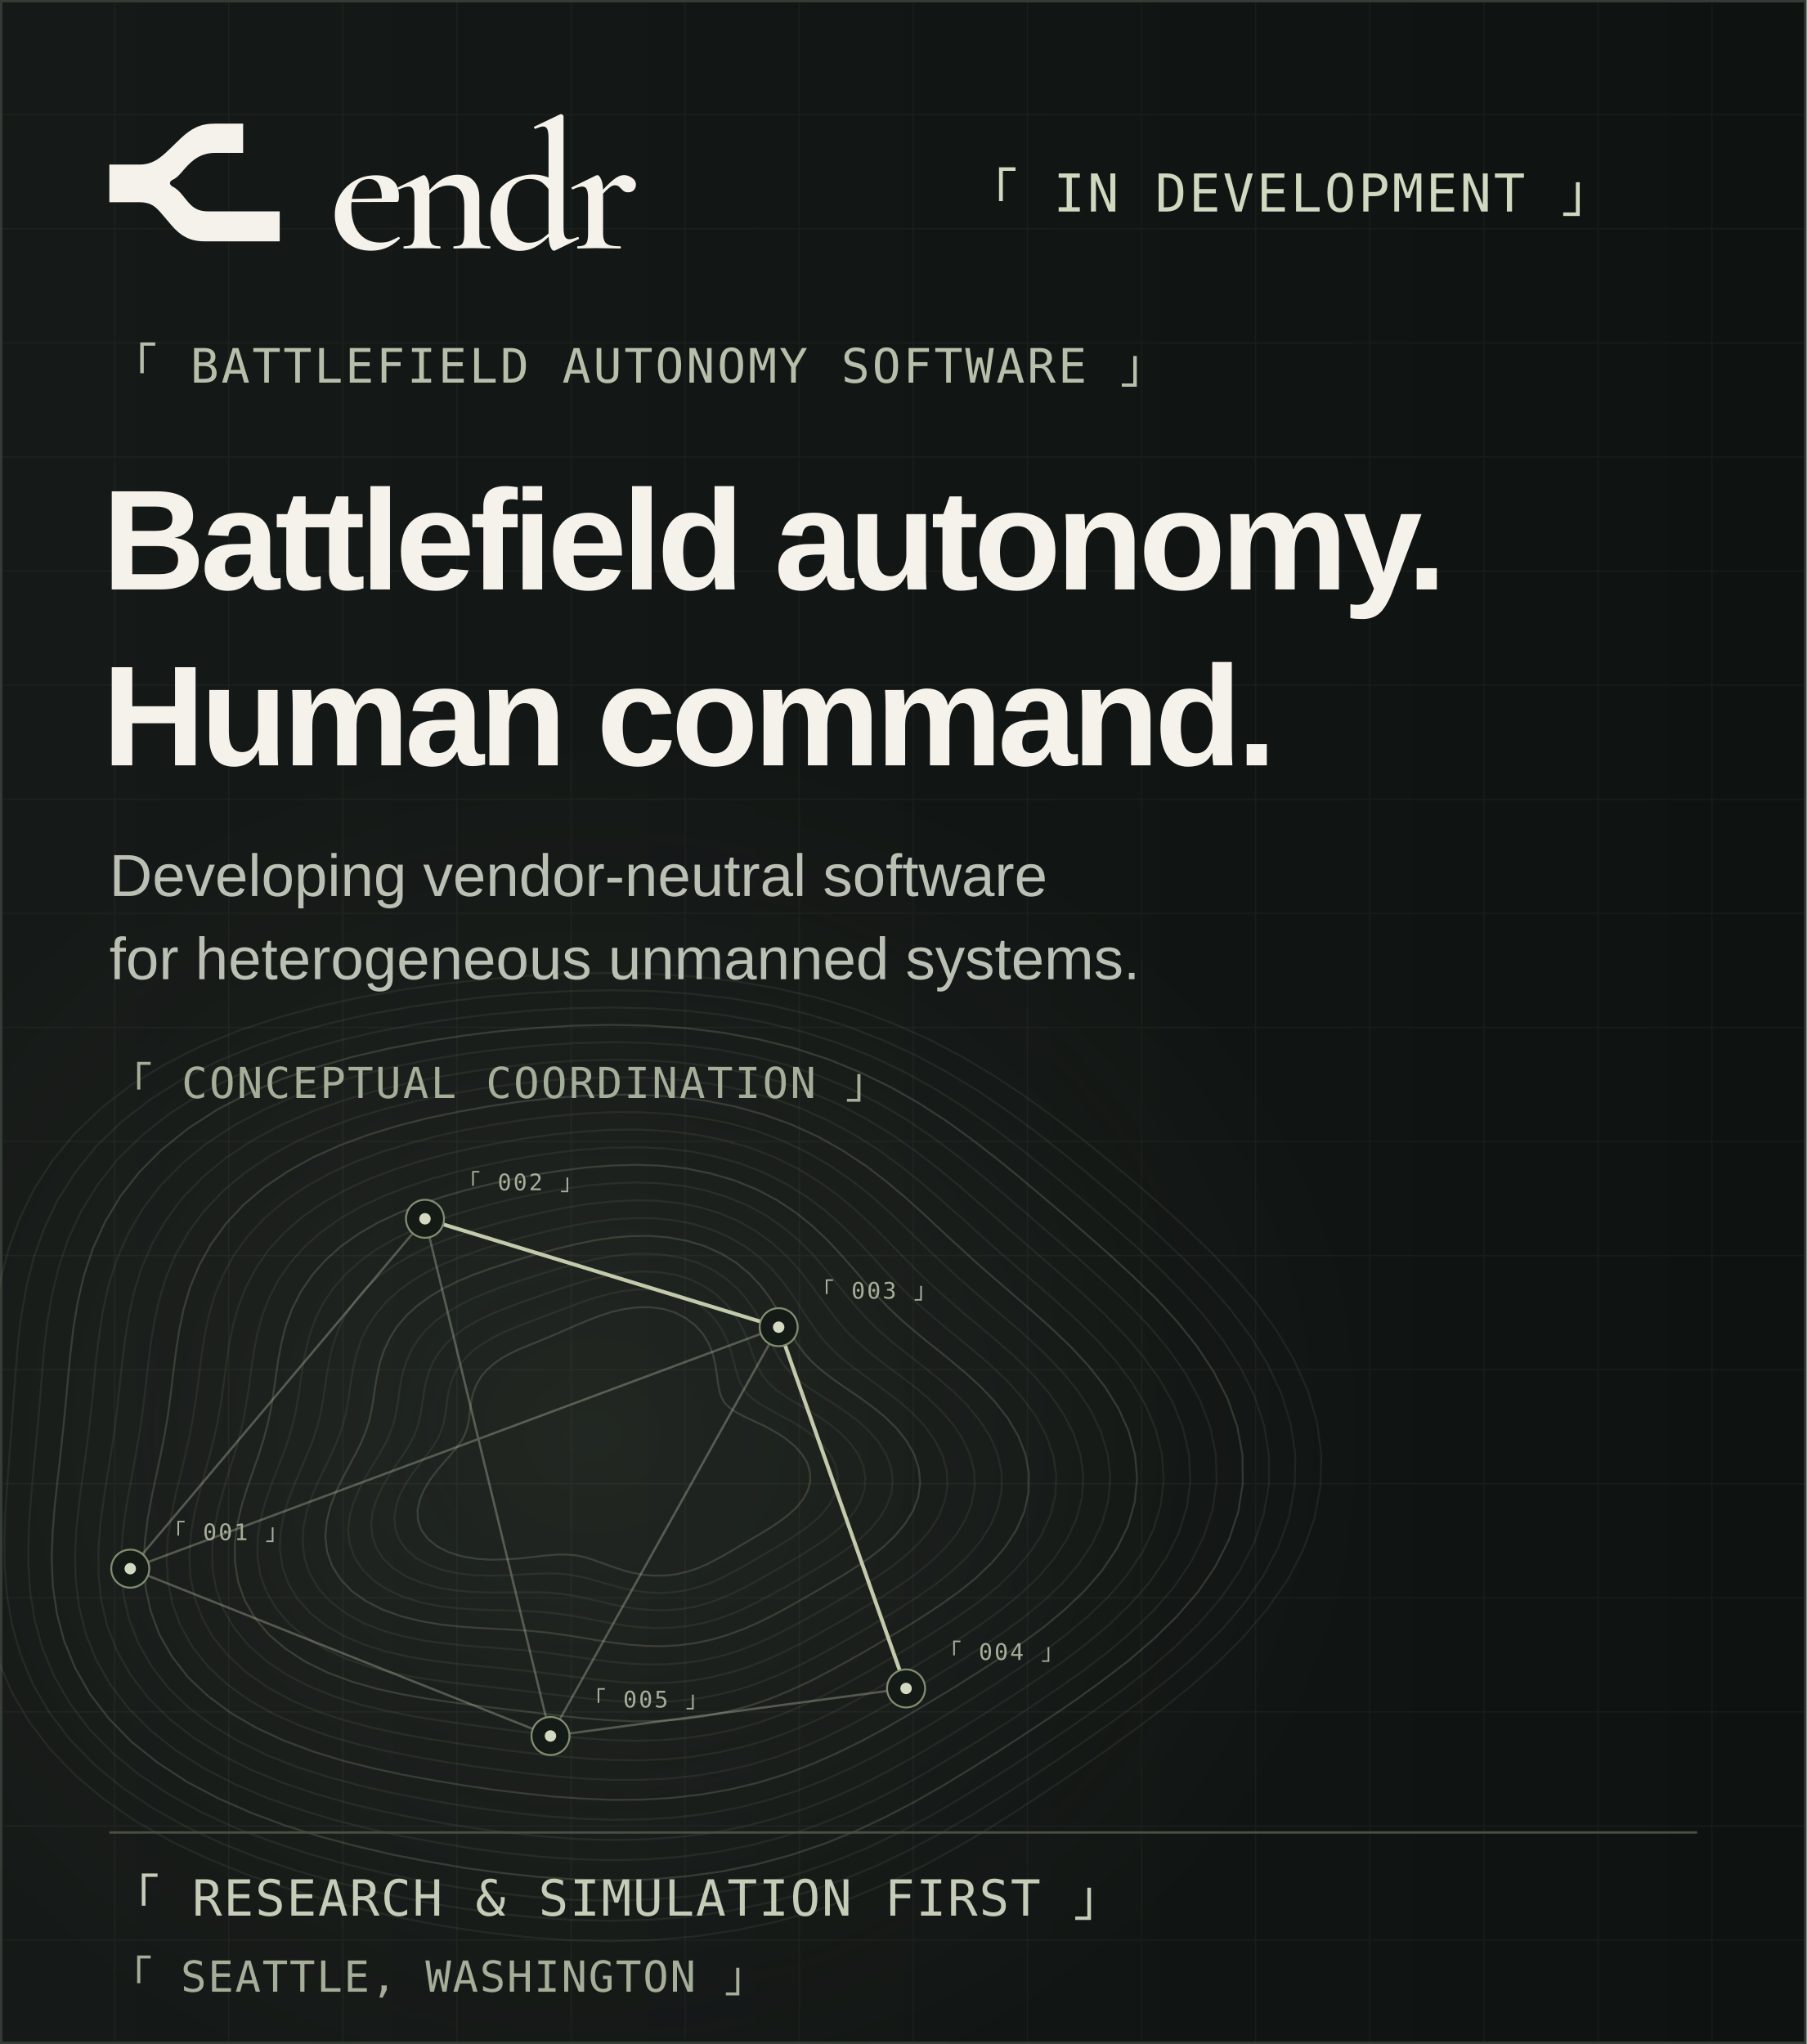
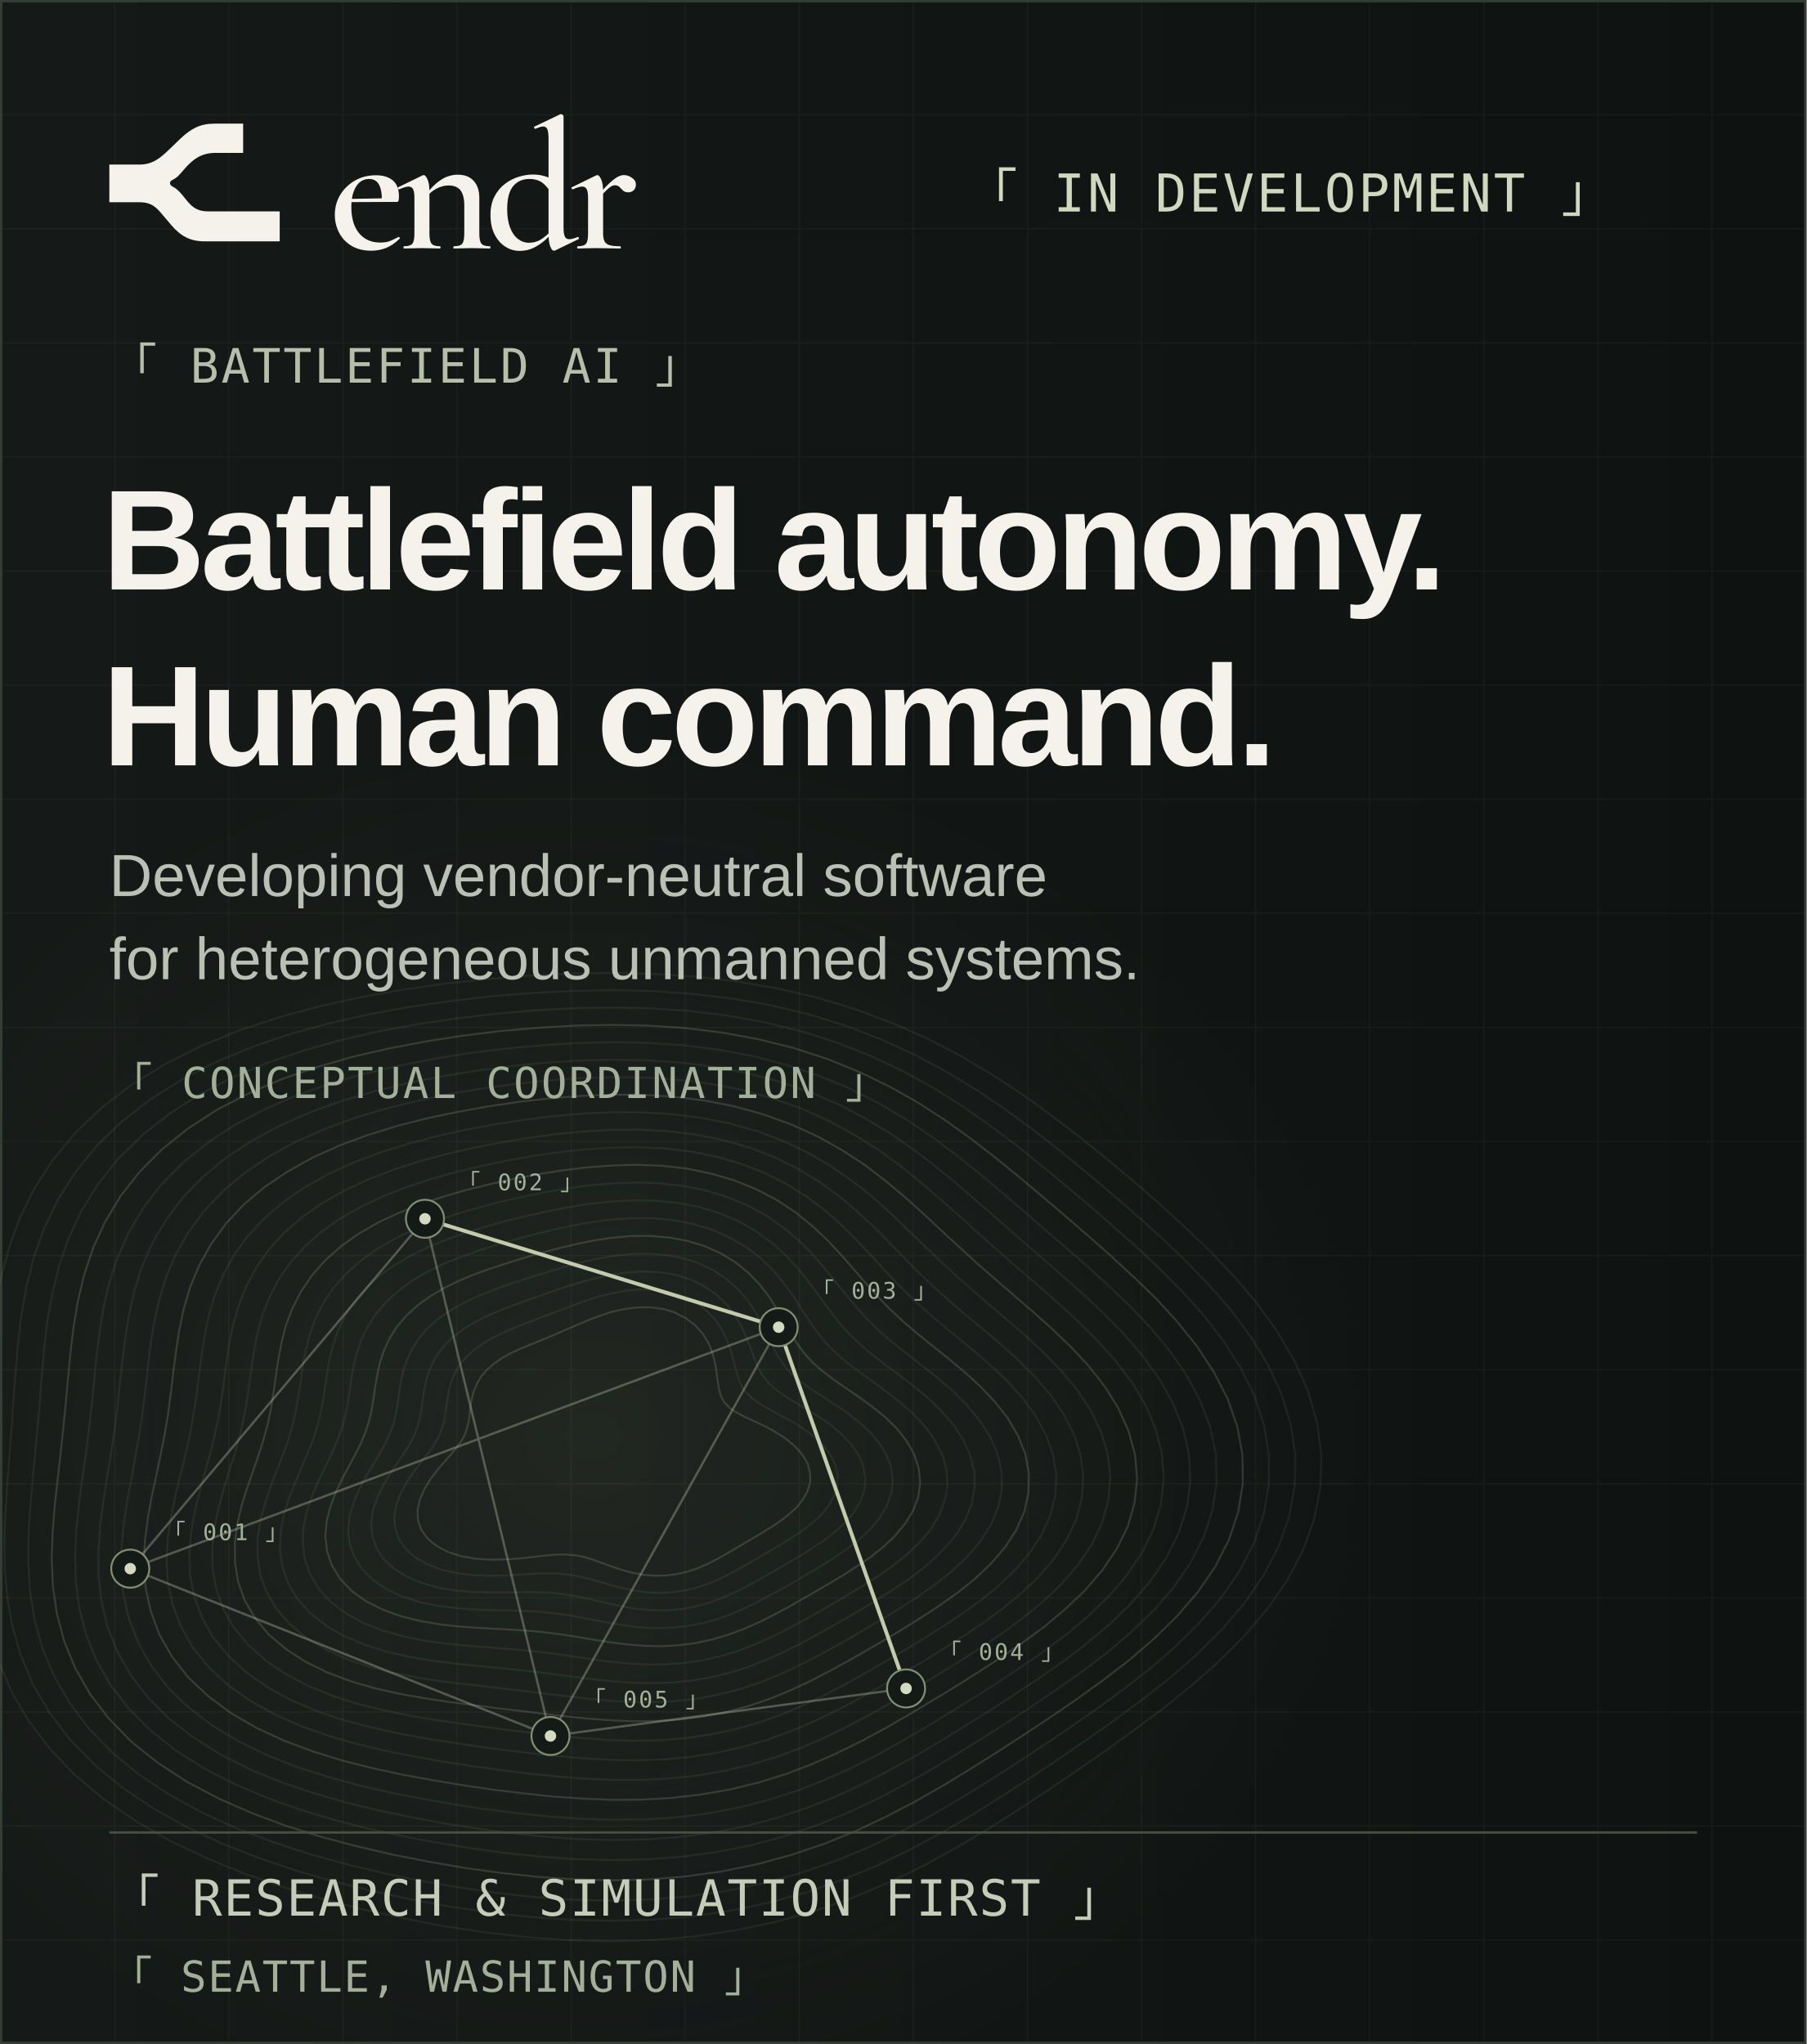
<svg xmlns="http://www.w3.org/2000/svg" width="760" height="860" viewBox="0 0 760 860" role="img" aria-labelledby="title desc">
  <defs>
    <linearGradient id="fade">
      <stop stop-color="#151917" />
      <stop offset="1" stop-color="#0e1211" />
    </linearGradient>
    <radialGradient id="wash">
      <stop stop-color="#7d8971" stop-opacity=".14" />
      <stop offset="1" stop-color="#7d8971" stop-opacity="0" />
    </radialGradient>
    <pattern id="grid" width="48" height="48" patternUnits="userSpaceOnUse">
      <path d="M48 0H0V48" fill="none" stroke="#e2e8d5" stroke-opacity=".045" />
    </pattern>
  </defs>
  <rect width="760" height="860" fill="url(#fade)" />
  <rect x=".5" y=".5" width="759" height="859" fill="url(#grid)" stroke="#343c35" />
  <g transform="translate(-110 360) scale(.80)">
    <ellipse cx="450" cy="305" rx="410" ry="370" fill="url(#wash)" />
    <polygon points="559.4,315.0 562.2,319.7 563.5,324.6 563.6,329.4 562.2,334.2 559.7,338.7 556.3,342.9 552.1,346.7 547.5,350.2 542.7,353.4 537.8,356.4 532.9,359.3 528.2,362.1 523.6,364.8 519.0,367.5 514.3,370.1 509.5,372.6 504.4,374.8 499.0,376.6 493.4,377.9 487.6,378.6 481.6,378.7 475.6,378.2 469.8,377.1 464.3,375.6 459.0,373.8 454.0,372.0 449.3,370.3 444.8,368.9 440.2,368.0 435.4,367.6 430.2,367.6 424.5,368.1 418.1,368.8 411.2,369.6 403.7,370.1 395.8,370.3 387.9,369.8 380.3,368.5 373.3,366.3 367.3,363.2 362.5,359.3 359.1,354.7 357.3,349.6 357.1,344.2 358.3,338.7 360.6,333.3 363.7,328.2 367.3,323.4 371.1,319.0 374.6,315.0 377.7,311.3 380.2,307.8 382.0,304.4 383.2,300.9 384.0,297.4 384.5,293.6 384.9,289.8 385.6,285.8 386.6,281.8 388.3,277.8 390.5,274.0 393.5,270.5 397.1,267.3 401.2,264.4 405.7,261.9 410.5,259.6 415.4,257.6 420.4,255.6 425.4,253.5 430.4,251.4 435.6,249.1 441.0,246.8 446.7,244.4 452.7,242.1 459.0,240.0 465.7,238.5 472.5,237.6 479.4,237.5 486.2,238.4 492.5,240.3 498.2,243.3 503.2,247.1 507.2,251.6 510.2,256.6 512.3,261.9 513.6,267.2 514.4,272.3 515.0,276.9 515.7,281.1 516.8,284.6 518.5,287.7 521.1,290.3 524.6,292.7 528.9,295.0 534.0,297.4 539.6,300.0 545.2,303.1 550.7,306.6 555.5,310.6 559.4,315.0" fill="none" stroke="#a4ad91" stroke-opacity="0.22" stroke-width="1" />
    <polygon points="574.2,315.0 576.8,320.4 578.1,325.9 577.8,331.4 576.2,336.8 573.3,341.9 569.4,346.6 564.7,351.0 559.5,355.0 554.0,358.6 548.5,362.1 543.0,365.3 537.6,368.5 532.4,371.5 527.1,374.6 521.7,377.5 516.2,380.3 510.5,382.8 504.4,384.8 498.1,386.4 491.5,387.4 484.8,387.8 478.1,387.5 471.5,386.6 465.1,385.3 459.0,383.7 453.2,382.0 447.6,380.4 442.1,379.1 436.6,378.1 430.9,377.6 424.8,377.5 418.2,377.7 411.0,378.1 403.3,378.6 395.0,378.7 386.5,378.4 378.0,377.4 369.9,375.6 362.4,372.8 356.0,369.2 350.9,364.7 347.3,359.5 345.3,353.7 344.9,347.7 345.9,341.6 348.1,335.6 351.2,329.9 354.8,324.5 358.5,319.6 362.1,315.0 365.2,310.7 367.7,306.6 369.5,302.6 370.8,298.6 371.6,294.4 372.2,290.1 372.8,285.6 373.6,281.0 374.9,276.4 376.9,271.8 379.6,267.5 383.0,263.4 387.2,259.6 391.9,256.3 397.1,253.3 402.6,250.6 408.3,248.2 414.1,245.9 420.0,243.7 426.0,241.4 432.1,239.1 438.4,236.7 444.9,234.3 451.8,232.1 459.0,230.2 466.5,228.8 474.2,228.1 481.9,228.3 489.4,229.4 496.4,231.6 502.9,234.7 508.5,238.8 513.2,243.6 516.9,248.9 519.7,254.5 521.7,260.1 523.2,265.5 524.5,270.5 525.8,275.0 527.6,278.9 529.9,282.4 533.1,285.5 537.2,288.4 542.1,291.2 547.6,294.2 553.6,297.4 559.6,301.1 565.2,305.3 570.2,309.9 574.2,315.0" fill="none" stroke="#a4ad91" stroke-opacity="0.1" stroke-width="1" />
    <polygon points="588.9,315.0 591.5,321.0 592.6,327.2 592.1,333.4 590.1,339.4 586.8,345.1 582.4,350.4 577.2,355.2 571.4,359.7 565.3,363.8 559.2,367.7 553.1,371.3 547.0,374.8 541.1,378.3 535.1,381.6 529.1,384.9 523.0,387.9 516.5,390.7 509.8,393.1 502.8,395.0 495.5,396.3 488.0,396.9 480.6,396.8 473.2,396.2 466.0,395.1 459.0,393.7 452.3,392.1 445.8,390.6 439.4,389.3 433.0,388.3 426.4,387.6 419.4,387.4 411.9,387.4 403.9,387.5 395.4,387.5 386.4,387.3 377.3,386.5 368.2,385.0 359.5,382.6 351.6,379.3 344.8,375.1 339.3,370.0 335.5,364.2 333.3,357.8 332.7,351.2 333.6,344.5 335.8,337.9 338.8,331.6 342.3,325.7 346.0,320.1 349.5,315.0 352.6,310.2 355.1,305.5 356.9,300.9 358.2,296.3 359.1,291.5 359.8,286.6 360.5,281.5 361.6,276.2 363.2,271.0 365.5,265.8 368.6,260.9 372.5,256.2 377.2,251.9 382.5,248.1 388.4,244.7 394.7,241.6 401.2,238.9 407.9,236.3 414.6,233.9 421.5,231.5 428.5,229.0 435.7,226.6 443.2,224.3 450.9,222.2 459.0,220.4 467.3,219.2 475.8,218.7 484.3,219.1 492.5,220.4 500.4,222.8 507.5,226.3 513.9,230.6 519.3,235.7 523.7,241.2 527.2,247.1 529.9,253.0 532.1,258.7 534.0,264.0 536.0,268.9 538.4,273.2 541.5,277.1 545.3,280.7 549.9,284.0 555.3,287.4 561.3,290.9 567.7,294.8 574.0,299.1 579.8,304.0 584.9,309.3 588.9,315.0" fill="none" stroke="#a4ad91" stroke-opacity="0.1" stroke-width="1" />
    <polygon points="603.6,315.0 606.1,321.7 607.0,328.5 606.3,335.3 603.9,341.9 600.2,348.2 595.3,354.1 589.6,359.5 583.2,364.4 576.6,369.0 569.8,373.3 563.0,377.3 556.4,381.2 549.8,385.0 543.2,388.6 536.5,392.2 529.7,395.6 522.6,398.7 515.2,401.4 507.5,403.6 499.5,405.1 491.3,406.0 483.1,406.3 474.9,405.9 466.8,405.0 459.0,403.7 451.4,402.3 444.0,400.8 436.7,399.5 429.4,398.5 421.9,397.7 414.0,397.3 405.7,397.0 396.8,396.8 387.5,396.5 377.9,395.8 368.0,394.6 358.4,392.6 349.2,389.7 340.8,385.8 333.6,380.9 327.9,375.2 323.8,368.8 321.4,361.9 320.6,354.6 321.4,347.4 323.5,340.2 326.4,333.3 329.8,326.8 333.5,320.7 336.9,315.0 340.0,309.6 342.4,304.3 344.3,299.2 345.6,293.9 346.6,288.6 347.3,283.0 348.2,277.3 349.5,271.4 351.4,265.6 354.0,259.8 357.5,254.2 361.9,249.0 367.2,244.2 373.2,239.9 379.8,236.1 386.8,232.6 394.1,229.6 401.6,226.7 409.3,224.1 417.1,221.6 425.0,219.1 433.1,216.6 441.4,214.4 450.1,212.3 459.0,210.7 468.2,209.6 477.4,209.3 486.7,209.9 495.7,211.5 504.3,214.1 512.2,217.8 519.2,222.4 525.3,227.7 530.4,233.5 534.6,239.7 538.0,245.8 540.9,251.8 543.6,257.5 546.3,262.7 549.4,267.5 553.0,271.8 557.5,275.8 562.7,279.7 568.6,283.6 575.1,287.7 581.8,292.2 588.4,297.1 594.4,302.6 599.6,308.6 603.6,315.0" fill="none" stroke="#a4ad91" stroke-opacity="0.1" stroke-width="1" />
    <polygon points="618.3,315.0 620.7,322.4 621.4,329.9 620.4,337.3 617.7,344.5 613.5,351.3 608.2,357.7 601.9,363.7 595.0,369.1 587.7,374.1 580.3,378.8 572.9,383.2 565.6,387.5 558.4,391.6 551.2,395.7 543.9,399.6 536.4,403.3 528.7,406.7 520.6,409.7 512.2,412.2 503.5,414.1 494.6,415.3 485.6,415.8 476.6,415.6 467.7,414.9 459.0,413.8 450.5,412.5 442.2,411.1 434.0,409.8 425.8,408.7 417.3,407.8 408.6,407.2 399.4,406.7 389.7,406.2 379.7,405.5 369.3,404.4 358.8,402.6 348.6,400.1 338.9,396.6 330.1,392.2 322.5,386.8 316.5,380.5 312.1,373.4 309.5,365.9 308.6,358.1 309.3,350.2 311.2,342.5 314.0,335.0 317.4,327.9 320.9,321.3 324.3,315.0 327.3,309.0 329.7,303.2 331.6,297.4 332.9,291.6 333.9,285.6 334.8,279.4 335.9,273.1 337.3,266.6 339.5,260.1 342.5,253.7 346.4,247.6 351.3,241.8 357.2,236.5 363.8,231.7 371.1,227.4 378.9,223.6 387.0,220.2 395.4,217.2 404.0,214.4 412.6,211.7 421.5,209.1 430.5,206.7 439.7,204.5 449.2,202.5 459.0,201.0 469.0,200.1 479.1,200.0 489.1,200.8 498.9,202.6 508.2,205.4 516.8,209.3 524.6,214.1 531.4,219.7 537.2,225.8 542.1,232.2 546.2,238.7 549.9,245.0 553.2,251.0 556.6,256.5 560.4,261.7 564.7,266.4 569.8,270.9 575.5,275.3 582.0,279.8 588.9,284.5 595.9,289.6 602.8,295.1 609.1,301.3 614.3,307.9 618.3,315.0" fill="none" stroke="#a4ad91" stroke-opacity="0.22" stroke-width="1" />
    <polygon points="633.0,315.0 635.3,323.0 635.8,331.2 634.4,339.2 631.4,347.0 626.8,354.5 620.9,361.4 614.1,367.8 606.7,373.8 598.8,379.2 590.8,384.3 582.8,389.1 574.9,393.8 567.1,398.3 559.2,402.7 551.3,406.9 543.2,411.0 534.8,414.7 526.0,418.1 516.9,420.9 507.5,423.1 497.9,424.5 488.1,425.3 478.3,425.4 468.6,424.9 459.0,424.0 449.6,422.8 440.4,421.4 431.3,420.1 422.1,418.9 412.8,417.9 403.2,417.1 393.1,416.3 382.7,415.5 371.8,414.4 360.8,412.9 349.7,410.6 338.9,407.6 328.7,403.6 319.5,398.6 311.5,392.5 305.2,385.7 300.6,378.0 297.7,369.9 296.7,361.5 297.1,353.1 298.9,344.7 301.6,336.7 304.9,329.1 308.4,321.9 311.7,315.0 314.6,308.4 317.0,302.0 318.8,295.6 320.2,289.2 321.2,282.6 322.2,275.8 323.4,268.8 325.1,261.7 327.5,254.6 330.9,247.6 335.3,240.9 340.7,234.6 347.1,228.8 354.4,223.5 362.4,218.8 371.0,214.6 380.0,211.0 389.2,207.7 398.6,204.7 408.2,201.9 418.0,199.3 427.9,196.9 438.0,194.7 448.4,192.8 459.0,191.4 469.8,190.7 480.7,190.7 491.5,191.7 502.0,193.7 512.1,196.8 521.4,200.9 529.9,205.9 537.5,211.7 544.0,218.0 549.6,224.7 554.5,231.4 558.8,238.1 562.9,244.4 567.0,250.3 571.5,255.9 576.5,261.0 582.1,266.0 588.5,270.9 595.4,275.9 602.7,281.2 610.1,286.9 617.3,293.1 623.7,299.9 629.0,307.3 633.0,315.0" fill="none" stroke="#a4ad91" stroke-opacity="0.1" stroke-width="1" />
    <polygon points="647.6,315.0 649.8,323.7 650.1,332.5 648.4,341.2 645.0,349.6 640.0,357.6 633.6,365.0 626.3,372.0 618.3,378.4 609.8,384.3 601.3,389.8 592.7,395.0 584.1,400.1 575.7,404.9 567.2,409.7 558.7,414.3 549.9,418.7 540.9,422.8 531.5,426.5 521.7,429.6 511.6,432.1 501.2,433.9 490.6,434.9 480.0,435.2 469.4,435.0 459.0,434.2 448.7,433.1 438.6,431.8 428.6,430.5 418.5,429.2 408.2,428.1 397.7,427.0 386.9,426.0 375.6,424.8 364.0,423.3 352.3,421.3 340.6,418.6 329.2,415.0 318.5,410.5 308.9,404.9 300.6,398.3 293.9,390.8 289.0,382.6 286.0,373.9 284.7,364.9 285.1,355.9 286.7,347.0 289.3,338.4 292.5,330.2 295.8,322.4 299.0,315.0 301.9,307.8 304.2,300.8 306.0,293.9 307.3,286.8 308.4,279.6 309.5,272.2 310.9,264.5 312.8,256.8 315.5,249.1 319.2,241.5 324.1,234.2 330.0,227.3 337.0,221.0 345.0,215.3 353.8,210.2 363.1,205.7 372.9,201.7 383.0,198.2 393.4,195.0 403.8,192.1 414.5,189.5 425.3,187.1 436.3,184.9 447.5,183.1 459.0,181.9 470.6,181.3 482.3,181.5 493.9,182.6 505.2,184.8 516.0,188.1 526.1,192.4 535.3,197.7 543.5,203.7 550.8,210.3 557.2,217.2 562.8,224.2 567.9,231.1 572.7,237.7 577.5,244.0 582.6,250.0 588.3,255.6 594.5,261.1 601.4,266.5 608.9,272.1 616.6,277.9 624.4,284.3 631.7,291.2 638.3,298.6 643.7,306.6 647.6,315.0" fill="none" stroke="#a4ad91" stroke-opacity="0.1" stroke-width="1" />
    <polygon points="662.2,315.0 664.2,324.3 664.3,333.8 662.3,343.1 658.5,352.1 653.1,360.6 646.2,368.7 638.4,376.1 629.8,383.0 620.8,389.3 611.6,395.3 602.5,400.9 593.3,406.3 584.3,411.6 575.2,416.7 566.1,421.7 556.7,426.4 547.0,430.9 537.0,434.9 526.5,438.4 515.6,441.2 504.5,443.3 493.2,444.6 481.7,445.2 470.3,445.1 459.0,444.5 447.8,443.5 436.8,442.2 425.8,440.9 414.8,439.5 403.7,438.2 392.3,436.9 380.6,435.6 368.6,434.1 356.3,432.2 343.8,429.7 331.5,426.5 319.6,422.4 308.5,417.3 298.4,411.2 289.7,404.0 282.8,396.0 277.6,387.2 274.3,377.9 272.9,368.3 273.0,358.7 274.5,349.3 277.0,340.1 280.0,331.4 283.2,323.0 286.3,315.0 289.1,307.3 291.3,299.7 293.1,292.1 294.4,284.4 295.6,276.6 296.7,268.5 298.3,260.3 300.4,251.9 303.4,243.5 307.5,235.3 312.8,227.5 319.3,220.1 327.0,213.2 335.6,207.0 345.1,201.5 355.3,196.7 365.9,192.5 376.9,188.7 388.1,185.4 399.5,182.4 411.0,179.7 422.7,177.3 434.6,175.2 446.7,173.5 459.0,172.4 471.4,171.9 483.9,172.3 496.3,173.6 508.3,176.0 519.8,179.5 530.7,184.0 540.6,189.4 549.6,195.7 557.7,202.5 564.8,209.6 571.1,216.9 576.9,224.1 582.5,231.1 588.0,237.7 593.9,244.1 600.1,250.2 607.0,256.1 614.5,262.0 622.4,268.2 630.5,274.7 638.6,281.6 646.2,289.2 652.9,297.3 658.4,305.9 662.2,315.0" fill="none" stroke="#a4ad91" stroke-opacity="0.1" stroke-width="1" />
    <polygon points="676.8,315.0 678.6,325.0 678.4,335.1 676.2,345.0 672.0,354.6 666.1,363.7 658.8,372.2 650.4,380.2 641.3,387.5 631.7,394.3 622.0,400.7 612.2,406.8 602.5,412.6 592.9,418.2 583.2,423.7 573.5,429.0 563.5,434.2 553.2,439.0 542.5,443.4 531.3,447.2 519.8,450.3 507.9,452.7 495.7,454.3 483.5,455.1 471.2,455.3 459.0,454.8 446.9,453.9 435.0,452.7 423.1,451.3 411.2,449.8 399.1,448.4 386.9,446.8 374.3,445.2 361.5,443.3 348.5,441.0 335.4,438.1 322.5,434.4 310.1,429.8 298.4,424.1 288.0,417.4 278.9,409.7 271.7,401.1 266.2,391.7 262.7,381.8 261.1,371.7 261.0,361.6 262.3,351.5 264.6,341.8 267.5,332.5 270.6,323.6 273.6,315.0 276.2,306.7 278.4,298.5 280.1,290.3 281.4,282.0 282.6,273.5 283.9,264.8 285.6,255.9 287.9,246.9 291.3,238.0 295.8,229.2 301.6,220.7 308.6,212.8 316.9,205.4 326.2,198.8 336.5,192.9 347.4,187.8 358.9,183.3 370.8,179.3 382.9,175.8 395.2,172.8 407.6,170.0 420.2,167.6 432.9,165.6 445.9,164.0 459.0,163.0 472.2,162.6 485.5,163.1 498.6,164.6 511.4,167.2 523.7,170.8 535.3,175.5 546.0,181.1 555.8,187.6 564.5,194.6 572.4,202.0 579.5,209.6 586.1,217.1 592.4,224.4 598.6,231.4 605.1,238.1 612.1,244.7 619.6,251.1 627.6,257.6 636.0,264.3 644.5,271.4 652.9,279.0 660.7,287.2 667.5,295.9 673.0,305.3 676.8,315.0" fill="none" stroke="#a4ad91" stroke-opacity="0.22" stroke-width="1" />
    <polygon points="691.3,315.0 693.0,325.7 692.5,336.4 689.9,346.9 685.3,357.1 679.0,366.7 671.2,375.8 662.3,384.3 652.7,392.1 642.6,399.3 632.3,406.1 622.0,412.6 611.7,418.8 601.5,424.8 591.2,430.7 580.9,436.4 570.3,441.9 559.4,447.1 548.0,451.9 536.2,456.1 523.9,459.5 511.2,462.2 498.3,464.1 485.2,465.2 472.1,465.5 459.0,465.2 446.0,464.3 433.1,463.2 420.3,461.7 407.5,460.2 394.6,458.5 381.5,456.7 368.1,454.8 354.5,452.6 340.8,449.8 327.0,446.5 313.5,442.3 300.6,437.1 288.5,430.9 277.6,423.6 268.2,415.3 260.6,406.1 254.9,396.2 251.2,385.8 249.3,375.1 249.1,364.4 250.2,353.8 252.3,343.5 255.0,333.7 257.9,324.2 260.8,315.0 263.3,306.1 265.4,297.3 267.0,288.5 268.4,279.6 269.6,270.5 271.0,261.1 272.8,251.6 275.4,242.0 279.1,232.4 284.0,223.0 290.3,214.0 297.9,205.5 306.8,197.7 316.8,190.6 327.9,184.3 339.6,178.9 352.0,174.1 364.7,169.9 377.7,166.3 390.8,163.2 404.2,160.4 417.6,158.0 431.3,156.0 445.0,154.5 459.0,153.6 473.1,153.4 487.1,154.0 501.0,155.6 514.6,158.4 527.6,162.2 539.9,167.0 551.4,172.9 561.9,179.5 571.5,186.7 580.1,194.4 588.0,202.2 595.3,210.0 602.3,217.6 609.3,225.0 616.5,232.2 624.1,239.2 632.2,246.1 640.7,253.1 649.6,260.4 658.5,268.1 667.2,276.3 675.2,285.2 682.1,294.6 687.6,304.6 691.3,315.0" fill="none" stroke="#a4ad91" stroke-opacity="0.1" stroke-width="1" />
    <polygon points="705.7,315.0 707.2,326.3 706.5,337.6 703.6,348.8 698.6,359.5 691.8,369.8 683.6,379.4 674.2,388.3 664.0,396.6 653.4,404.3 642.6,411.5 631.7,418.4 620.9,425.0 610.1,431.4 599.3,437.7 588.3,443.9 577.1,449.8 565.6,455.3 553.6,460.4 541.0,465.0 528.0,468.8 514.6,471.8 500.9,474.0 487.0,475.3 473.0,475.8 459.0,475.6 445.1,474.8 431.3,473.7 417.6,472.2 403.8,470.5 390.0,468.7 376.1,466.6 361.9,464.4 347.5,461.7 333.1,458.6 318.7,454.8 304.6,450.1 291.1,444.4 278.6,437.6 267.3,429.8 257.6,420.9 249.6,411.2 243.7,400.7 239.7,389.7 237.5,378.5 237.1,367.2 238.0,356.1 239.9,345.2 242.5,334.8 245.2,324.7 247.9,315.0 250.3,305.5 252.3,296.1 253.9,286.7 255.2,277.1 256.5,267.4 257.9,257.4 260.0,247.2 262.9,237.0 266.9,226.7 272.2,216.8 278.9,207.2 287.1,198.2 296.7,189.9 307.5,182.4 319.3,175.8 331.8,170.0 345.0,165.0 358.6,160.6 372.5,156.9 386.6,153.7 400.8,150.9 415.1,148.5 429.6,146.5 444.2,145.1 459.0,144.2 473.9,144.1 488.7,144.9 503.4,146.7 517.7,149.6 531.5,153.5 544.6,158.5 556.8,164.5 568.1,171.4 578.4,178.8 587.8,186.7 596.4,194.7 604.5,202.8 612.3,210.8 620.0,218.6 627.9,226.2 636.2,233.6 644.8,241.1 653.9,248.6 663.2,256.5 672.5,264.8 681.4,273.7 689.6,283.2 696.6,293.3 702.1,303.9 705.7,315.0" fill="none" stroke="#a4ad91" stroke-opacity="0.1" stroke-width="1" />
    <polygon points="720.1,315.0 721.4,326.9 720.4,338.9 717.2,350.6 711.8,362.0 704.6,372.8 695.9,382.9 686.0,392.3 675.3,401.1 664.2,409.2 652.8,416.9 641.4,424.2 630.0,431.2 618.7,438.1 607.3,444.8 595.8,451.3 584.0,457.6 571.8,463.6 559.2,469.1 545.9,474.0 532.2,478.1 518.0,481.4 503.5,483.9 488.7,485.4 473.9,486.1 459.0,486.1 444.2,485.4 429.5,484.2 414.8,482.7 400.2,480.8 385.5,478.8 370.7,476.5 355.7,473.9 340.6,470.9 325.5,467.3 310.4,463.0 295.8,457.8 281.8,451.6 268.7,444.3 257.0,435.9 247.0,426.5 238.7,416.2 232.5,405.1 228.2,393.6 225.8,381.8 225.1,370.0 225.8,358.3 227.6,347.0 229.9,335.9 232.5,325.3 235.0,315.0 237.3,304.9 239.1,294.9 240.7,284.9 242.0,274.7 243.3,264.3 244.9,253.6 247.1,242.8 250.2,231.9 254.6,221.1 260.3,210.5 267.6,200.4 276.4,190.9 286.6,182.1 298.1,174.2 310.7,167.2 324.1,161.1 338.1,155.9 352.6,151.4 367.4,147.5 382.3,144.2 397.4,141.4 412.6,139.0 427.9,137.1 443.4,135.7 459.0,134.9 474.6,135.0 490.3,135.9 505.7,137.8 520.8,140.7 535.4,144.8 549.2,150.0 562.2,156.2 574.3,163.2 585.4,170.9 595.6,178.9 605.0,187.3 613.8,195.7 622.4,204.0 630.8,212.1 639.4,220.1 648.3,228.0 657.6,236.0 667.1,244.1 676.9,252.6 686.5,261.5 695.7,271.0 704.1,281.2 711.2,291.9 716.6,303.3 720.1,315.0" fill="none" stroke="#a4ad91" stroke-opacity="0.1" stroke-width="1" />
    <polygon points="734.4,315.0 735.5,327.6 734.2,340.2 730.7,352.5 724.9,364.4 717.3,375.7 708.1,386.4 697.7,396.3 686.6,405.6 674.9,414.2 663.0,422.3 651.1,430.0 639.2,437.5 627.3,444.7 615.4,451.8 603.3,458.8 590.9,465.5 578.1,471.8 564.8,477.7 550.9,483.0 536.4,487.5 521.5,491.1 506.1,493.8 490.5,495.6 474.8,496.5 459.0,496.6 443.3,495.9 427.6,494.8 412.1,493.1 396.5,491.2 380.9,488.9 365.3,486.3 349.5,483.4 333.7,480.0 317.8,476.0 302.2,471.2 287.0,465.5 272.5,458.8 259.0,451.0 246.9,442.0 236.4,432.1 227.9,421.2 221.3,409.6 216.8,397.5 214.1,385.2 213.2,372.8 213.7,360.6 215.2,348.7 217.3,337.1 219.7,325.9 222.0,315.0 224.1,304.3 225.9,293.7 227.3,283.0 228.6,272.2 230.0,261.1 231.7,249.9 234.1,238.4 237.5,226.9 242.3,215.4 248.5,204.3 256.3,193.6 265.6,183.6 276.5,174.4 288.8,166.1 302.1,158.7 316.4,152.3 331.3,146.8 346.6,142.1 362.3,138.1 378.1,134.8 394.1,131.9 410.1,129.5 426.3,127.7 442.6,126.4 459.0,125.7 475.4,125.8 491.8,126.8 508.1,128.8 523.9,131.9 539.3,136.2 553.9,141.5 567.7,147.8 580.5,155.0 592.4,162.8 603.4,171.2 613.6,179.8 623.2,188.4 632.5,197.1 641.7,205.6 651.0,214.1 660.5,222.4 670.3,230.9 680.4,239.6 690.5,248.6 700.5,258.2 710.0,268.4 718.5,279.2 725.6,290.6 731.0,302.6 734.4,315.0" fill="none" stroke="#a4ad91" stroke-opacity="0.22" stroke-width="1" />
    <polygon points="748.6,315.0 749.5,328.2 748.0,341.4 744.1,354.4 738.0,366.8 729.9,378.7 720.3,389.9 709.4,400.3 697.8,410.0 685.6,419.1 673.2,427.6 660.7,435.8 648.3,443.7 635.9,451.4 623.5,458.9 610.8,466.3 597.9,473.4 584.4,480.2 570.5,486.4 555.9,492.1 540.7,496.9 524.9,500.9 508.8,503.9 492.3,505.9 475.7,506.9 459.0,507.1 442.4,506.5 425.8,505.3 409.3,503.6 392.8,501.5 376.4,499.0 359.9,496.1 343.4,492.9 326.8,489.1 310.3,484.6 294.0,479.4 278.2,473.2 263.2,465.9 249.3,457.6 236.8,448.1 225.9,437.6 217.0,426.1 210.2,414.0 205.3,401.4 202.4,388.5 201.3,375.6 201.5,362.9 202.7,350.4 204.6,338.3 206.8,326.5 208.9,315.0 210.9,303.7 212.5,292.5 213.9,281.2 215.2,269.7 216.6,258.0 218.5,246.1 221.1,234.0 224.8,221.8 229.9,209.8 236.6,198.0 244.9,186.8 254.9,176.3 266.5,166.6 279.5,157.9 293.6,150.2 308.7,143.6 324.4,137.8 340.7,133.0 357.2,128.9 373.9,125.4 390.7,122.5 407.6,120.2 424.7,118.3 441.8,117.1 459.0,116.5 476.2,116.7 493.4,117.8 510.4,119.9 527.1,123.1 543.2,127.5 558.6,132.9 573.2,139.4 586.8,146.8 599.5,154.8 611.2,163.3 622.2,172.2 632.6,181.2 642.7,190.1 652.6,199.1 662.6,208.0 672.7,216.8 683.1,225.8 693.7,235.1 704.2,244.7 714.5,254.9 724.2,265.7 732.9,277.2 740.1,289.3 745.4,302.0 748.6,315.0" fill="none" stroke="#a4ad91" stroke-opacity="0.1" stroke-width="1" />
    <polygon points="762.8,315.0 763.5,328.9 761.7,342.7 757.4,356.2 750.9,369.2 742.4,381.7 732.3,393.3 721.0,404.3 708.9,414.4 696.3,424.0 683.4,433.0 670.4,441.6 657.5,449.9 644.6,458.0 631.6,466.0 618.4,473.8 604.8,481.3 590.8,488.5 576.2,495.2 560.9,501.2 544.9,506.4 528.4,510.7 511.4,514.0 494.1,516.2 476.6,517.4 459.0,517.7 441.4,517.2 423.9,515.9 406.5,514.1 389.2,511.8 371.9,509.1 354.6,505.9 337.2,502.3 319.9,498.1 302.8,493.2 285.9,487.5 269.5,480.8 254.0,473.0 239.6,464.1 226.7,454.1 215.5,443.0 206.3,431.1 199.1,418.4 193.9,405.3 190.8,391.9 189.3,378.4 189.3,365.1 190.2,352.1 191.9,339.4 193.8,327.1 195.8,315.0 197.6,303.1 199.1,291.2 200.4,279.3 201.7,267.2 203.2,254.8 205.2,242.3 208.0,229.5 212.0,216.7 217.5,204.1 224.7,191.8 233.5,180.0 244.2,169.0 256.4,158.9 270.2,149.8 285.1,141.8 301.0,134.8 317.6,128.9 334.7,123.9 352.1,119.6 369.7,116.1 387.4,113.2 405.2,110.8 423.1,109.0 441.0,107.8 459.0,107.3 477.0,107.6 495.0,108.8 512.8,111.0 530.2,114.3 547.1,118.8 563.3,124.3 578.7,130.9 593.1,138.5 606.6,146.7 619.1,155.5 630.9,164.6 642.1,173.8 652.9,183.2 663.6,192.5 674.2,201.8 685.0,211.2 695.9,220.7 707.0,230.5 718.0,240.8 728.6,251.6 738.4,263.1 747.2,275.2 754.4,288.0 759.7,301.3 762.8,315.0" fill="none" stroke="#a4ad91" stroke-opacity="0.1" stroke-width="1" />
    <polygon points="776.9,315.0 777.3,329.5 775.2,343.9 770.6,358.0 763.8,371.6 754.9,384.6 744.4,396.8 732.6,408.2 720.0,418.9 706.9,428.9 693.5,438.3 680.1,447.4 666.7,456.2 653.3,464.7 639.7,473.1 626.0,481.4 611.9,489.3 597.2,496.9 581.9,504.0 565.9,510.4 549.2,516.0 531.9,520.6 514.1,524.1 495.9,526.5 477.5,527.9 459.0,528.3 440.5,527.8 422.1,526.5 403.8,524.6 385.5,522.1 367.4,519.1 349.2,515.7 331.1,511.7 313.1,507.1 295.3,501.7 277.8,495.5 260.9,488.3 244.9,480.1 230.0,470.6 216.7,460.1 205.1,448.5 195.5,436.0 188.0,422.8 182.6,409.2 179.1,395.2 177.3,381.2 177.0,367.4 177.7,353.8 179.1,340.6 180.8,327.7 182.6,315.0 184.2,302.5 185.6,290.0 186.9,277.4 188.1,264.7 189.7,251.7 191.8,238.4 194.9,225.0 199.2,211.6 205.1,198.4 212.7,185.5 222.2,173.2 233.5,161.7 246.4,151.2 260.9,141.7 276.7,133.4 293.4,126.1 310.9,120.0 328.9,114.8 347.1,110.5 365.6,106.9 384.1,103.9 402.7,101.6 421.4,99.8 440.2,98.6 459.0,98.1 477.8,98.5 496.6,99.7 515.1,102.0 533.3,105.4 551.0,110.0 568.0,115.7 584.2,122.4 599.4,130.1 613.7,138.5 627.1,147.5 639.7,156.9 651.7,166.5 663.3,176.2 674.6,185.9 685.9,195.7 697.3,205.5 708.8,215.6 720.3,226.0 731.7,236.9 742.6,248.3 752.6,260.4 761.5,273.2 768.7,286.7 774.0,300.7 776.9,315.0" fill="none" stroke="#a4ad91" stroke-opacity="0.1" stroke-width="1" />
    <polygon points="790.9,315.0 791.1,330.1 788.7,345.1 783.8,359.8 776.6,374.0 767.3,387.5 756.3,400.2 744.1,412.1 731.1,423.3 717.5,433.7 703.7,443.7 689.8,453.2 675.9,462.4 662.0,471.4 647.9,480.3 633.6,489.0 618.9,497.4 603.6,505.4 587.7,512.9 571.0,519.7 553.5,525.6 535.4,530.5 516.8,534.3 497.7,536.9 478.4,538.5 459.0,538.9 439.6,538.4 420.2,537.1 401.0,535.0 381.9,532.4 362.9,529.1 343.9,525.4 325.1,521.0 306.3,516.0 287.8,510.2 269.8,503.5 252.3,495.8 235.8,487.1 220.5,477.1 206.7,466.1 194.8,453.9 184.8,440.9 177.0,427.2 171.2,413.0 167.4,398.6 165.3,384.1 164.7,369.7 165.2,355.6 166.3,341.8 167.8,328.3 169.3,315.0 170.7,301.9 172.0,288.8 173.2,275.5 174.5,262.1 176.1,248.5 178.4,234.6 181.7,220.6 186.4,206.5 192.7,192.7 200.8,179.2 210.8,166.4 222.8,154.4 236.4,143.5 251.7,133.6 268.3,125.0 285.8,117.5 304.2,111.2 323.0,105.8 342.1,101.4 361.5,97.7 380.9,94.7 400.3,92.3 419.8,90.6 439.4,89.4 459.0,89.0 478.6,89.4 498.1,90.7 517.5,93.1 536.5,96.6 555.0,101.2 572.8,107.0 589.7,113.9 605.8,121.7 620.9,130.3 635.1,139.5 648.5,149.2 661.3,159.1 673.6,169.1 685.7,179.3 697.7,189.5 709.7,199.9 721.7,210.5 733.6,221.5 745.4,232.9 756.5,245.0 766.8,257.8 775.7,271.3 783.0,285.4 788.1,300.0 790.9,315.0" fill="none" stroke="#a4ad91" stroke-opacity="0.22" stroke-width="1" />
    <polygon points="804.8,315.0 804.8,330.7 802.1,346.4 796.9,361.7 789.3,376.4 779.6,390.4 768.2,403.6 755.6,416.0 742.1,427.7 728.1,438.6 713.9,449.0 699.5,459.0 685.1,468.7 670.7,478.2 656.1,487.5 641.3,496.6 626.0,505.5 610.1,513.9 593.5,521.9 576.1,529.0 557.9,535.3 539.0,540.5 519.5,544.5 499.6,547.4 479.3,549.0 459.0,549.6 438.7,549.1 418.4,547.7 398.3,545.5 378.3,542.6 358.4,539.1 338.7,535.0 319.0,530.3 299.6,524.9 280.5,518.6 261.8,511.5 243.8,503.3 226.8,494.0 211.0,483.6 196.8,472.0 184.5,459.4 174.2,445.8 166.0,431.6 159.8,416.9 155.7,401.9 153.3,386.9 152.4,372.0 152.5,357.3 153.4,342.9 154.6,328.9 155.9,315.0 157.2,301.3 158.4,287.5 159.5,273.6 160.7,259.6 162.4,245.3 164.9,230.7 168.5,216.1 173.5,201.4 180.2,187.0 188.9,173.0 199.5,159.6 212.1,147.2 226.5,135.8 242.5,125.6 259.9,116.6 278.3,108.9 297.5,102.4 317.2,96.9 337.2,92.3 357.4,88.6 377.6,85.6 397.9,83.2 418.2,81.4 438.6,80.3 459.0,79.9 479.4,80.3 499.7,81.7 519.9,84.1 539.6,87.7 558.9,92.4 577.5,98.3 595.3,105.3 612.2,113.3 628.2,122.1 643.2,131.5 657.4,141.4 671.0,151.6 684.0,162.0 696.8,172.6 709.5,183.3 722.0,194.2 734.6,205.3 747.0,216.9 759.0,229.0 770.5,241.7 780.9,255.2 789.9,269.3 797.2,284.1 802.2,299.4 804.8,315.0" fill="none" stroke="#a4ad91" stroke-opacity="0.1" stroke-width="1" />
    <polygon points="818.7,315.0 818.4,331.4 815.5,347.6 809.9,363.4 801.9,378.7 791.8,393.3 780.1,407.0 767.1,419.9 753.2,432.1 738.7,443.5 724.0,454.4 709.2,464.8 694.4,475.0 679.5,484.9 664.4,494.7 649.0,504.3 633.2,513.6 616.6,522.5 599.3,530.9 581.2,538.4 562.3,545.0 542.5,550.5 522.2,554.8 501.4,557.9 480.3,559.6 459.0,560.2 437.7,559.7 416.5,558.2 395.5,555.9 374.6,552.8 353.9,549.0 333.4,544.6 313.0,539.5 292.9,533.7 273.1,527.0 253.8,519.4 235.3,510.7 217.8,500.9 201.6,490.0 187.0,477.9 174.2,464.8 163.5,450.7 154.9,436.0 148.5,420.8 144.0,405.3 141.3,389.7 140.0,374.3 139.8,359.1 140.4,344.1 141.4,329.5 142.5,315.0 143.6,300.6 144.6,286.3 145.7,271.7 146.9,257.0 148.7,242.0 151.4,226.8 155.2,211.5 160.6,196.3 167.8,181.2 177.0,166.7 188.2,152.8 201.5,139.9 216.6,128.2 233.4,117.6 251.6,108.3 270.8,100.4 290.9,93.6 311.4,88.0 332.3,83.3 353.3,79.5 374.4,76.5 395.5,74.0 416.6,72.3 437.8,71.2 459.0,70.8 480.2,71.2 501.3,72.7 522.2,75.1 542.8,78.7 562.9,83.5 582.3,89.5 600.9,96.7 618.7,104.8 635.4,113.8 651.3,123.4 666.3,133.6 680.7,144.1 694.5,154.9 708.0,165.9 721.3,177.1 734.5,188.5 747.5,200.2 760.3,212.4 772.7,225.1 784.4,238.5 795.0,252.6 804.1,267.4 811.3,282.8 816.2,298.7 818.7,315.0" fill="none" stroke="#a4ad91" stroke-opacity="0.1" stroke-width="1" />
    <polygon points="832.4,315.0 831.9,332.0 828.7,348.8 822.8,365.2 814.5,381.1 804.0,396.1 791.9,410.4 778.5,423.8 764.2,436.4 749.3,448.4 734.2,459.7 719.0,470.7 703.7,481.3 688.3,491.7 672.7,502.0 656.8,512.1 640.3,521.8 623.2,531.2 605.2,539.9 586.4,547.8 566.6,554.8 546.1,560.6 524.9,565.1 503.2,568.4 481.2,570.3 459.0,570.9 436.8,570.4 414.7,568.8 392.8,566.3 371.0,563.0 349.5,558.9 328.2,554.2 307.1,548.7 286.2,542.4 265.8,535.3 246.0,527.2 226.9,518.1 208.9,507.8 192.2,496.3 177.2,483.8 164.0,470.1 152.9,455.6 143.9,440.4 137.1,424.6 132.3,408.6 129.2,392.6 127.6,376.6 127.1,360.8 127.3,345.3 128.0,330.1 128.9,315.0 129.8,300.0 130.7,285.0 131.8,269.8 133.1,254.4 135.0,238.8 137.8,223.0 142.0,207.0 147.7,191.1 155.3,175.5 165.1,160.4 176.9,146.1 190.8,132.7 206.7,120.5 224.3,109.7 243.3,100.1 263.4,91.9 284.3,85.0 305.7,79.2 327.4,74.4 349.2,70.5 371.2,67.4 393.1,65.0 415.0,63.2 437.0,62.1 459.0,61.7 481.0,62.2 502.9,63.6 524.6,66.1 546.0,69.8 566.9,74.6 587.1,80.7 606.6,88.0 625.2,96.2 642.8,105.4 659.5,115.3 675.3,125.7 690.4,136.6 705.0,147.8 719.2,159.2 733.1,170.8 746.9,182.8 760.4,195.1 773.6,207.8 786.4,221.2 798.3,235.2 809.0,250.0 818.1,265.4 825.3,281.5 830.1,298.1 832.4,315.0" fill="none" stroke="#a4ad91" stroke-opacity="0.1" stroke-width="1" />
    <path d="M206 375L361 191L547 248L614 438L427 463Z M361 191L427 463L547 248M206 375L547 248" fill="none" stroke="#c5ccb4" stroke-opacity=".34" stroke-width="1.2" />
    <path d="M361 191L547 248L614 438" fill="none" stroke="#c3cbac" stroke-width="2" />
    <circle cx="206" cy="375" r="10" fill="#141a16" stroke="#818d71" />
    <circle cx="206" cy="375" r="3" fill="#d4dac2" />
    <text x="223" y="360" fill="#a4ae98" font-family="monospace" font-size="12" font-weight="400" letter-spacing="1">「 001 」</text>
    <circle cx="361" cy="191" r="10" fill="#141a16" stroke="#818d71" />
    <circle cx="361" cy="191" r="3" fill="#d4dac2" />
    <text x="378" y="176" fill="#a4ae98" font-family="monospace" font-size="12" font-weight="400" letter-spacing="1">「 002 」</text>
    <circle cx="547" cy="248" r="10" fill="#141a16" stroke="#818d71" />
    <circle cx="547" cy="248" r="3" fill="#d4dac2" />
    <text x="564" y="233" fill="#a4ae98" font-family="monospace" font-size="12" font-weight="400" letter-spacing="1">「 003 」</text>
    <circle cx="614" cy="438" r="10" fill="#141a16" stroke="#818d71" />
    <circle cx="614" cy="438" r="3" fill="#d4dac2" />
    <text x="631" y="423" fill="#a4ae98" font-family="monospace" font-size="12" font-weight="400" letter-spacing="1">「 004 」</text>
    <circle cx="427" cy="463" r="10" fill="#141a16" stroke="#818d71" />
    <circle cx="427" cy="463" r="3" fill="#d4dac2" />
    <text x="444" y="448" fill="#a4ae98" font-family="monospace" font-size="12" font-weight="400" letter-spacing="1">「 005 」</text>
  </g>
  <g transform="translate(46 48) scale(.078)">
    <g fill="#f5f2eb">
      <path transform="translate(0 51.51943) scale(0.9859645)" d="M0 224H164C236 224 277 190 329 140L390 81C451 24 499 0 578 0H732V160H580C500 160 454 199 411 248C388 275 371 296 347 307C326 317 327 334 347 345C388 365 412 412 444 443C470 469 500 480 540 480H932V644H522C438 644 389 613 338 554L305 515C261 463 238 430 164 430H0Z" />
      <path transform="translate(1183.216 725.0)" d="M229 12Q166 12 122.0 -15.0Q78 -42 55.5 -86.5Q33 -131 33 -181Q33 -241 62.0 -289.0Q91 -337 141.0 -366.0Q191 -395 254 -395Q313 -395 346.0 -367.0Q379 -339 379 -280Q379 -267 377.0 -259.0Q375 -251 368 -251H286Q289 -309 272.5 -342.0Q256 -375 218 -375Q173 -375 147.5 -333.5Q122 -292 122 -223Q122 -165 140.0 -122.5Q158 -80 193.0 -56.0Q228 -32 279 -32Q310 -32 331.0 -40.5Q352 -49 376 -62Q378 -64 381.5 -60.0Q385 -56 383 -53Q347 -18 309.5 -3.0Q272 12 229 12ZM93 -250 92 -267 314 -271V-251ZM675.35 0Q672.35 0 672.35 -6.0Q672.35 -12 675.35 -12Q709.35 -12 720.35 -26.0Q731.35 -40 731.35 -81V-231Q731.35 -287 710.85 -313.5Q690.35 -340 646.35 -340Q614.35 -340 580.85 -322.5Q547.35 -305 525.35 -274L520.35 -286Q559.35 -339 602.85 -368.5Q646.35 -398 696.35 -398Q752.35 -398 782.35 -364.5Q812.35 -331 812.35 -274V-81Q812.35 -40 823.85 -26.0Q835.35 -12 869.35 -12Q872.35 -12 872.35 -6.0Q872.35 0 869.35 0Q850.35 0 825.35 -1.0Q800.35 -2 772.35 -2Q745.35 -2 719.85 -1.0Q694.35 0 675.35 0ZM406.35 0Q403.35 0 403.35 -6.0Q403.35 -12 406.35 -12Q440.35 -12 451.35 -26.0Q462.35 -40 462.35 -81V-272Q462.35 -304 455.35 -319.0Q448.35 -334 430.35 -334Q421.35 -334 408.35 -330.0Q395.35 -326 380.35 -319Q376.35 -318 373.85 -323.5Q371.35 -329 374.35 -330L505.35 -394Q510.35 -396 512.35 -396Q522.35 -396 532.85 -373.0Q543.35 -350 543.35 -306V-81Q543.35 -40 554.85 -26.0Q566.35 -12 600.35 -12Q603.35 -12 603.35 -6.0Q603.35 0 600.35 0Q581.35 0 556.35 -1.0Q531.35 -2 503.35 -2Q476.35 -2 450.85 -1.0Q425.35 0 406.35 0ZM1029.7 13Q987.7 13 951.7 -10.5Q915.7 -34 894.2 -77.0Q872.7 -120 872.7 -181Q872.7 -240 894.7 -281.5Q916.7 -323 951.2 -349.0Q985.7 -375 1025.7 -387.0Q1065.7 -399 1101.7 -399Q1137.7 -399 1168.7 -389.0Q1199.7 -379 1224.7 -363L1205.7 -287Q1183.7 -330 1155.2 -352.5Q1126.7 -375 1082.7 -375Q1027.7 -375 995.2 -336.5Q962.7 -298 962.7 -212Q962.7 -155 977.7 -114.5Q992.7 -74 1019.7 -52.5Q1046.7 -31 1079.7 -31Q1120.7 -31 1152.7 -54.0Q1184.7 -77 1213.7 -109L1222.7 -101Q1201.7 -77 1173.2 -50.5Q1144.7 -24 1109.2 -5.5Q1073.7 13 1029.7 13ZM1266.7 -714V-114Q1266.7 -79 1273.7 -64.5Q1280.7 -50 1297.7 -50Q1305.7 -50 1317.2 -53.0Q1328.7 -56 1342.7 -62Q1345.7 -64 1348.7 -58.5Q1351.7 -53 1348.7 -51L1220.7 11Q1217.7 12 1214.7 12Q1203.7 12 1194.7 -12.0Q1185.7 -36 1185.7 -82V-592Q1185.7 -626 1179.7 -642.0Q1173.7 -658 1155.7 -658Q1147.7 -658 1137.7 -654.5Q1127.7 -651 1115.7 -646Q1111.7 -644 1108.7 -650.0Q1105.7 -656 1108.7 -657L1248.7 -724Q1250.7 -725 1252.7 -725Q1256.7 -725 1261.7 -721.0Q1266.7 -717 1266.7 -714ZM1457.05 -271 1450.05 -283Q1488.05 -328 1514.55 -352.5Q1541.05 -377 1559.05 -386.5Q1577.05 -396 1593.05 -396Q1614.05 -396 1635.55 -381.5Q1657.05 -367 1657.05 -345Q1657.05 -327 1646.05 -315.0Q1635.05 -303 1615.05 -303Q1597.05 -303 1587.05 -313.0Q1577.05 -323 1568.05 -332.0Q1559.05 -341 1543.05 -341Q1535.05 -341 1526.05 -336.5Q1517.05 -332 1501.05 -317.0Q1485.05 -302 1457.05 -271ZM1343.05 0Q1340.05 0 1340.05 -6.0Q1340.05 -12 1343.05 -12Q1377.05 -12 1388.05 -26.0Q1399.05 -40 1399.05 -81V-272Q1399.05 -304 1392.05 -319.0Q1385.05 -334 1367.05 -334Q1358.05 -334 1345.05 -330.0Q1332.05 -326 1317.05 -319Q1313.05 -318 1310.55 -323.5Q1308.05 -329 1311.05 -330L1442.05 -394Q1447.05 -396 1449.05 -396Q1459.05 -396 1469.55 -373.0Q1480.05 -350 1480.05 -306V-81Q1480.05 -54 1488.05 -38.5Q1496.05 -23 1516.05 -17.5Q1536.05 -12 1572.05 -12Q1576.05 -12 1576.05 -6.0Q1576.05 0 1572.05 0Q1546.05 0 1512.55 -1.0Q1479.05 -2 1440.05 -2Q1413.05 -2 1387.55 -1.0Q1362.05 0 1343.05 0Z" />
    </g>
  </g>
  <text x="406" y="89" fill="#d0d8bf" font-family="monospace" font-size="22" font-weight="400" letter-spacing="1">「 IN DEVELOPMENT 」</text>
-   <text x="46" y="161" fill="#b7bfaa" font-family="monospace" font-size="20" font-weight="400" letter-spacing="1">「 BATTLEFIELD AUTONOMY SOFTWARE 」</text>
+   <text x="46" y="161" fill="#b7bfaa" font-family="monospace" font-size="20" font-weight="400" letter-spacing="1">「 BATTLEFIELD AI 」</text>
  <text x="43" y="248" fill="#f5f2eb" font-family="Arial, Helvetica, sans-serif" font-size="60" font-weight="600" letter-spacing="-2">Battlefield autonomy.</text>
  <text x="43" y="322" fill="#f5f2eb" font-family="Arial, Helvetica, sans-serif" font-size="60" font-weight="600" letter-spacing="-2">Human command.</text>
  <text x="46" y="377" fill="#bbc0b4" font-family="Arial, Helvetica, sans-serif" font-size="25" font-weight="400" letter-spacing="0">Developing vendor-neutral software</text>
  <text x="46" y="412" fill="#bbc0b4" font-family="Arial, Helvetica, sans-serif" font-size="25" font-weight="400" letter-spacing="0">for heterogeneous unmanned systems.</text>
  <text x="46" y="462" fill="#a4ae98" font-family="monospace" font-size="18" font-weight="400" letter-spacing="0.8">「 CONCEPTUAL COORDINATION 」</text>
  <path d="M46 771H714" stroke="#495043" />
  <text x="46" y="806" fill="#c5ccb8" font-family="monospace" font-size="21" font-weight="400" letter-spacing="0.6">「 RESEARCH &amp; SIMULATION FIRST 」</text>
  <text x="46" y="838" fill="#a4ae98" font-family="monospace" font-size="18" font-weight="400" letter-spacing="0.6">「 SEATTLE, WASHINGTON 」</text>
</svg>
